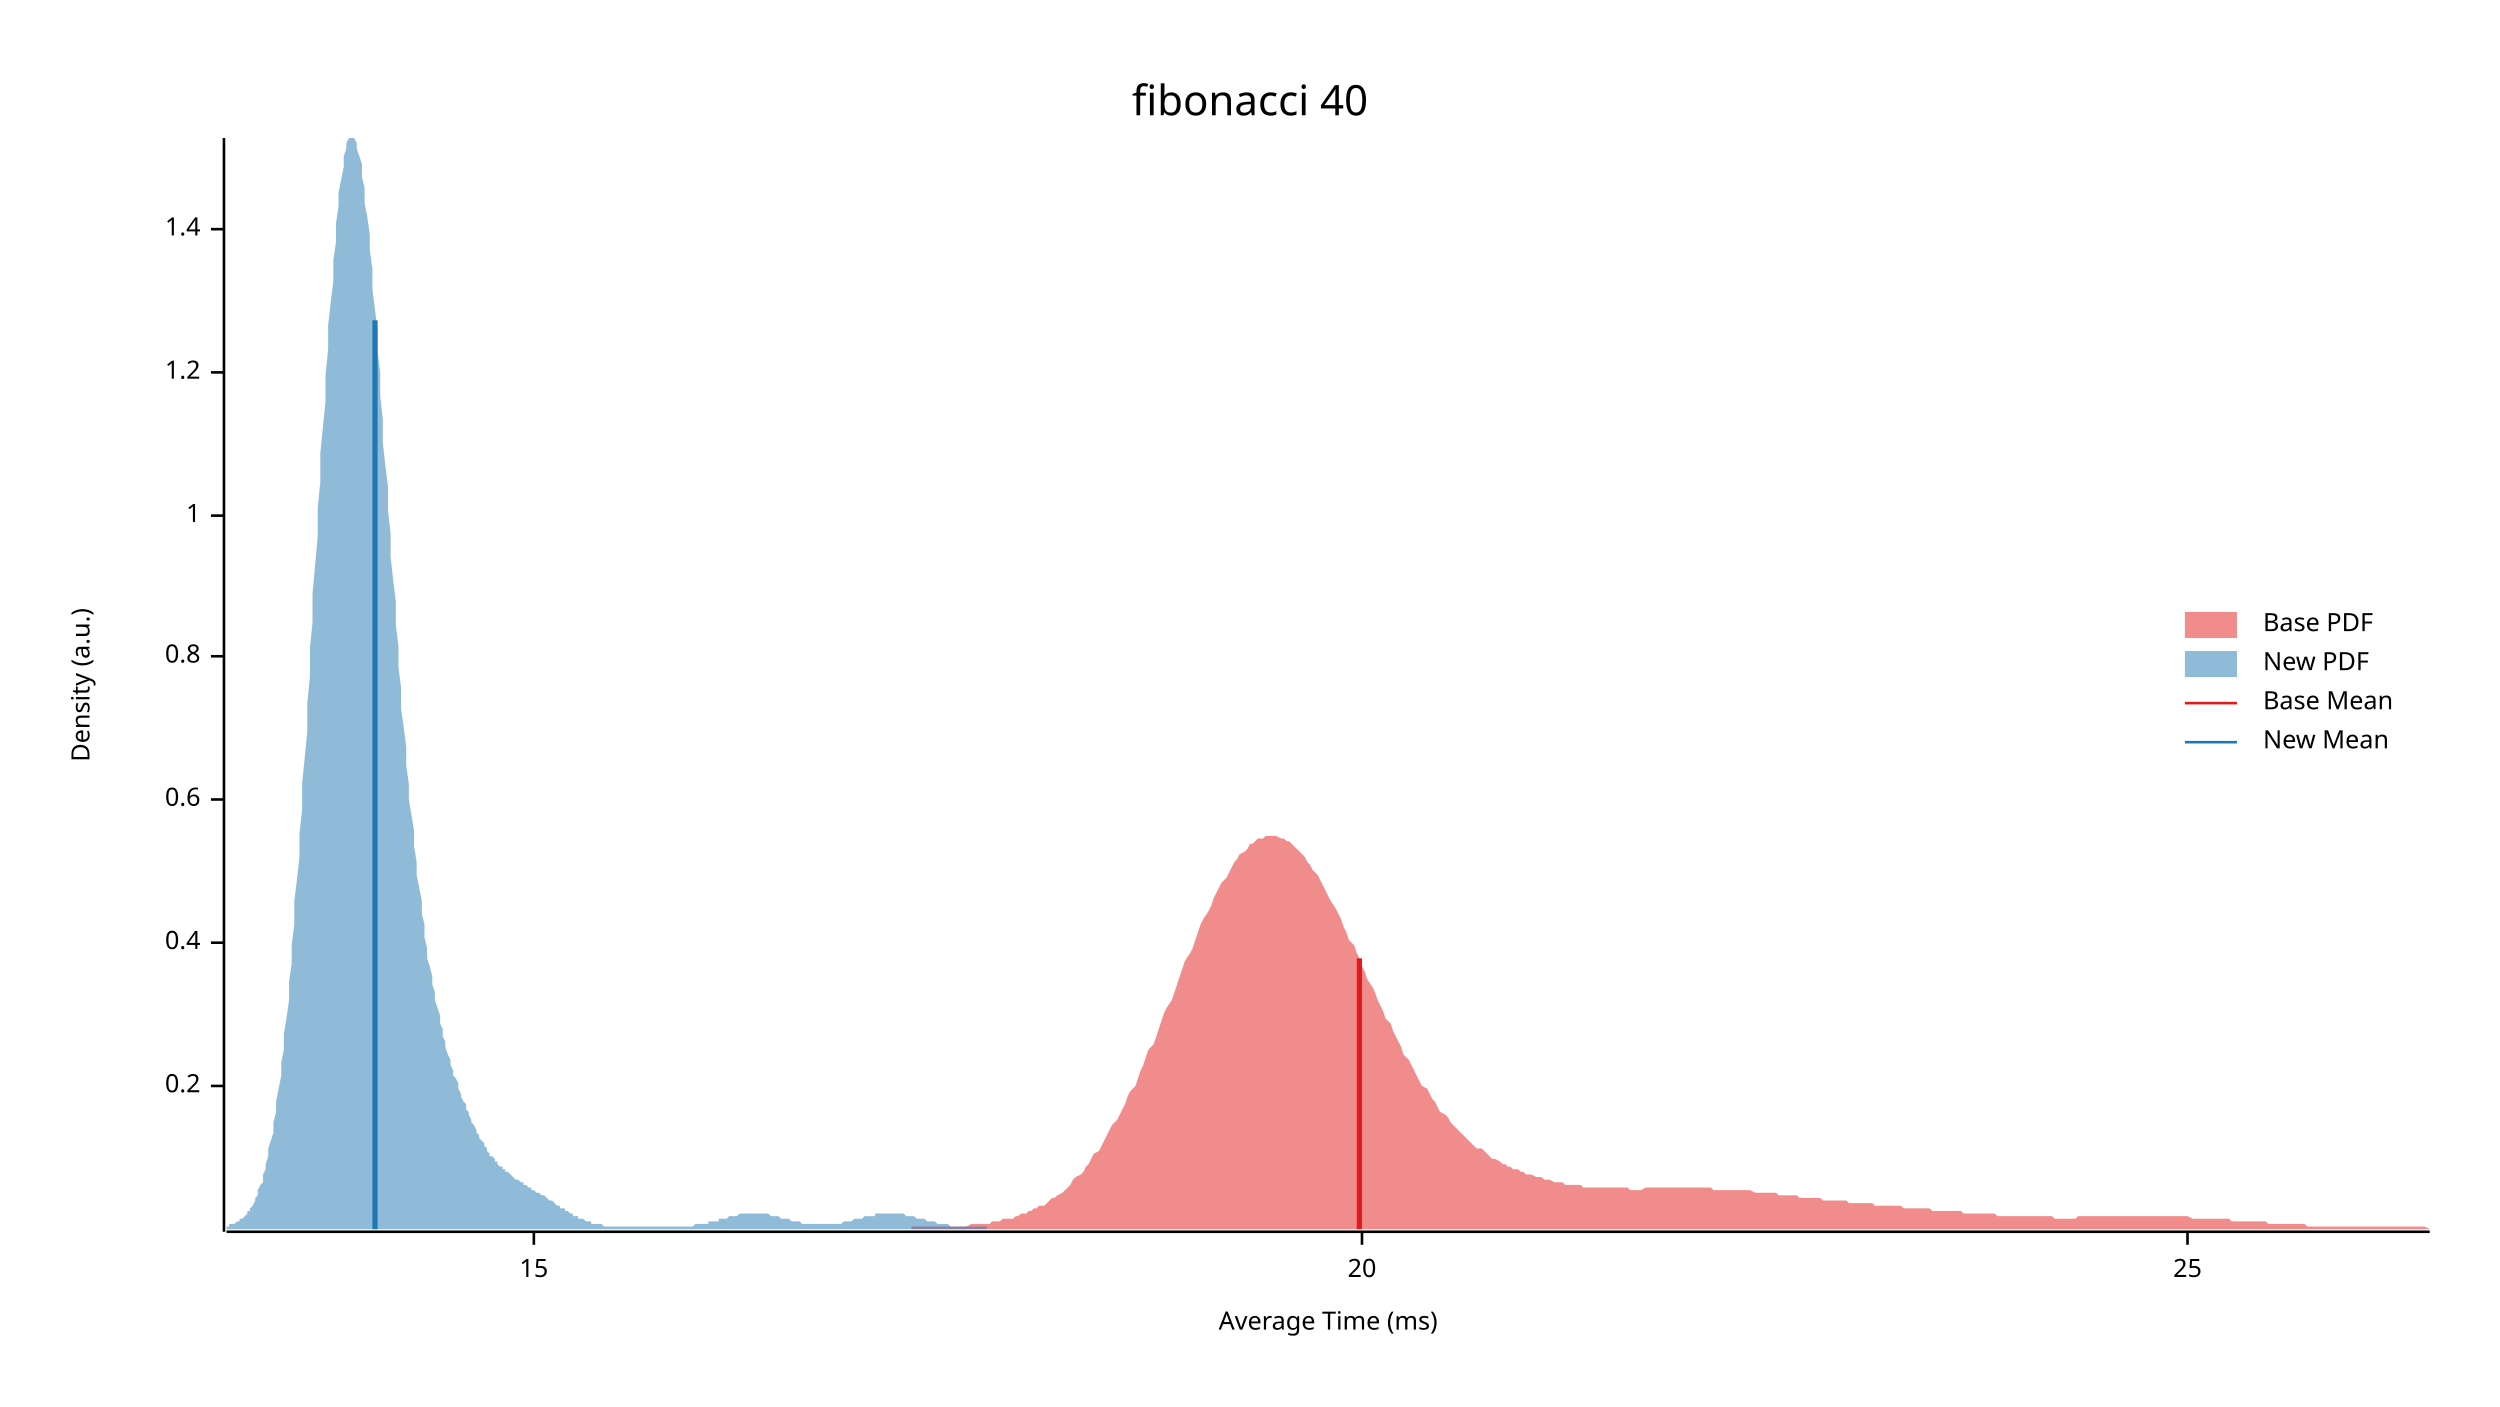
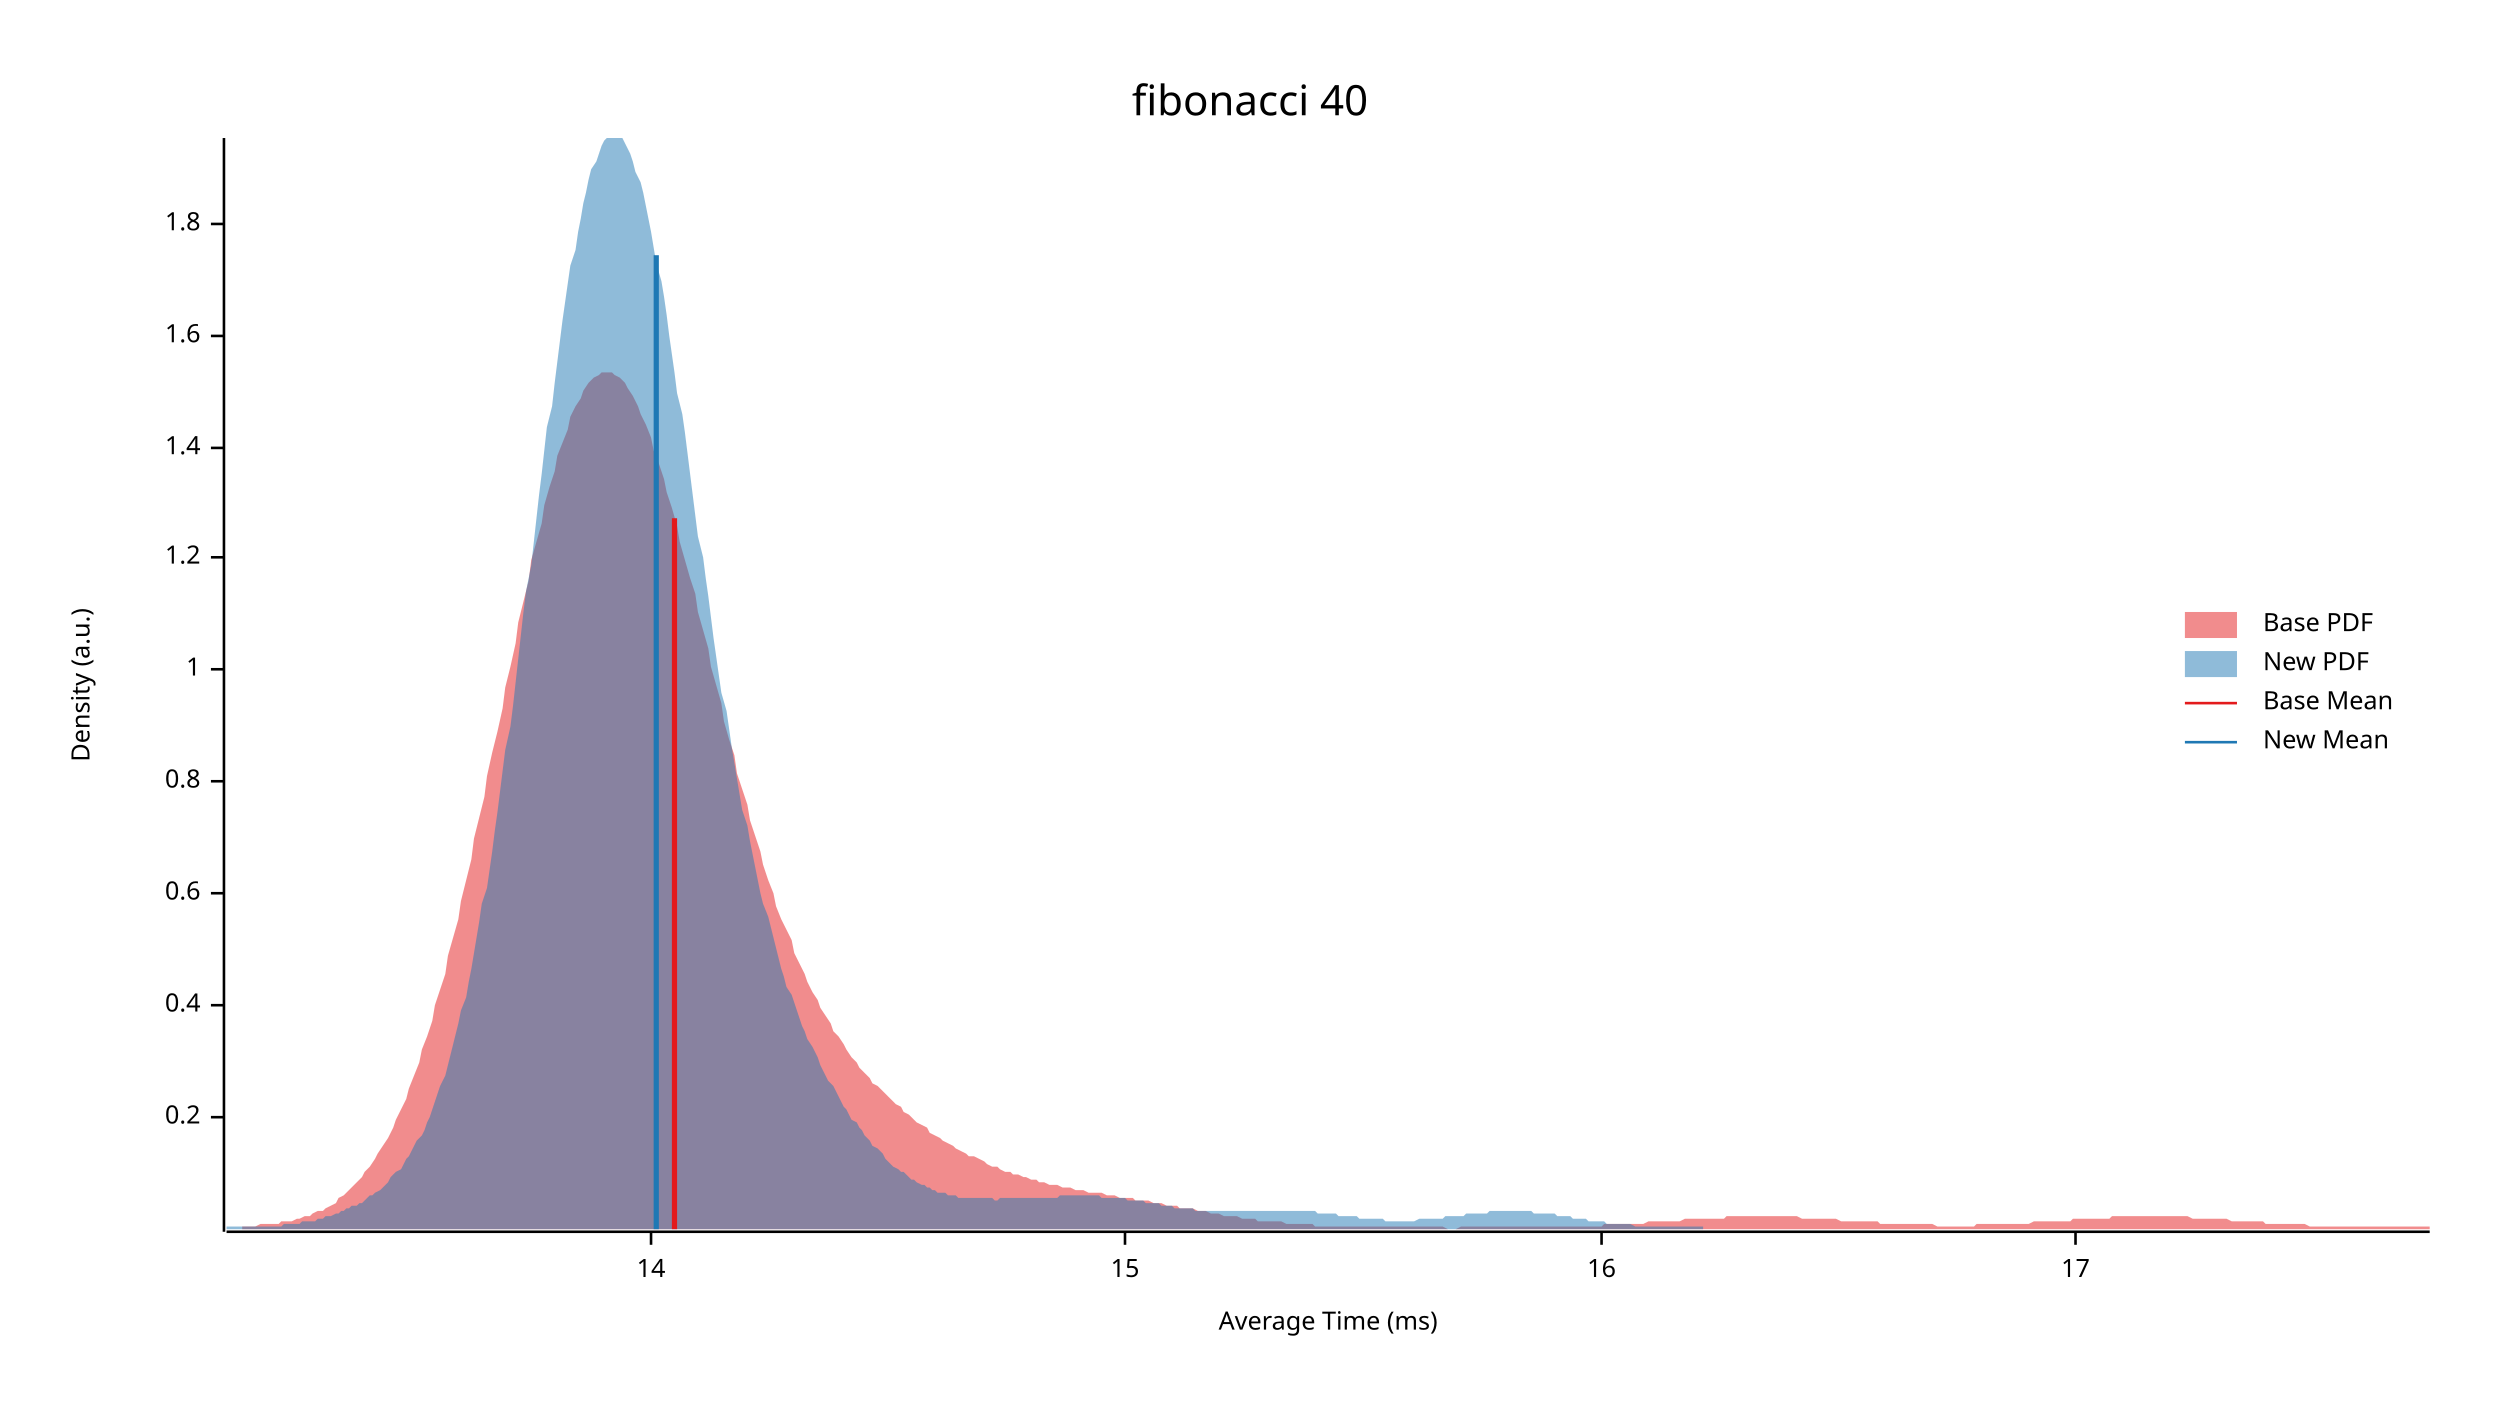
<svg xmlns="http://www.w3.org/2000/svg" width="960" height="540">
  <text x="480" y="32" dy="0.76em" text-anchor="middle" font-family="sans-serif" font-size="16.129" opacity="1" fill="#000000">
fibonacci 40
</text>
  <text x="27" y="263" dy="0.76em" text-anchor="middle" font-family="sans-serif" font-size="9.677" opacity="1" fill="#000000" transform="rotate(270, 27, 263)">
Density (a.u.)
</text>
  <text x="510" y="513" dy="-0.5ex" text-anchor="middle" font-family="sans-serif" font-size="9.677" opacity="1" fill="#000000">
Average Time (ms)
</text>
  <polyline fill="none" opacity="1" stroke="#000000" stroke-width="1" points="86,53 86,473 " />
-   <text x="77" y="417" dy="0.5ex" text-anchor="end" font-family="sans-serif" font-size="9.677" opacity="1" fill="#000000">
+   <text x="77" y="429" dy="0.5ex" text-anchor="end" font-family="sans-serif" font-size="9.677" opacity="1" fill="#000000">
0.2
</text>
-   <polyline fill="none" opacity="1" stroke="#000000" stroke-width="1" points="81,417 86,417 " />
-   <text x="77" y="362" dy="0.5ex" text-anchor="end" font-family="sans-serif" font-size="9.677" opacity="1" fill="#000000">
+   <polyline fill="none" opacity="1" stroke="#000000" stroke-width="1" points="81,429 86,429 " />
+   <text x="77" y="386" dy="0.5ex" text-anchor="end" font-family="sans-serif" font-size="9.677" opacity="1" fill="#000000">
0.4
</text>
-   <polyline fill="none" opacity="1" stroke="#000000" stroke-width="1" points="81,362 86,362 " />
-   <text x="77" y="307" dy="0.5ex" text-anchor="end" font-family="sans-serif" font-size="9.677" opacity="1" fill="#000000">
+   <polyline fill="none" opacity="1" stroke="#000000" stroke-width="1" points="81,386 86,386 " />
+   <text x="77" y="343" dy="0.5ex" text-anchor="end" font-family="sans-serif" font-size="9.677" opacity="1" fill="#000000">
0.6
</text>
-   <polyline fill="none" opacity="1" stroke="#000000" stroke-width="1" points="81,307 86,307 " />
-   <text x="77" y="252" dy="0.5ex" text-anchor="end" font-family="sans-serif" font-size="9.677" opacity="1" fill="#000000">
+   <polyline fill="none" opacity="1" stroke="#000000" stroke-width="1" points="81,343 86,343 " />
+   <text x="77" y="300" dy="0.5ex" text-anchor="end" font-family="sans-serif" font-size="9.677" opacity="1" fill="#000000">
0.8
</text>
-   <polyline fill="none" opacity="1" stroke="#000000" stroke-width="1" points="81,252 86,252 " />
-   <text x="77" y="198" dy="0.5ex" text-anchor="end" font-family="sans-serif" font-size="9.677" opacity="1" fill="#000000">
+   <polyline fill="none" opacity="1" stroke="#000000" stroke-width="1" points="81,300 86,300 " />
+   <text x="77" y="257" dy="0.5ex" text-anchor="end" font-family="sans-serif" font-size="9.677" opacity="1" fill="#000000">
1
</text>
-   <polyline fill="none" opacity="1" stroke="#000000" stroke-width="1" points="81,198 86,198 " />
-   <text x="77" y="143" dy="0.5ex" text-anchor="end" font-family="sans-serif" font-size="9.677" opacity="1" fill="#000000">
+   <polyline fill="none" opacity="1" stroke="#000000" stroke-width="1" points="81,257 86,257 " />
+   <text x="77" y="214" dy="0.5ex" text-anchor="end" font-family="sans-serif" font-size="9.677" opacity="1" fill="#000000">
1.2
</text>
-   <polyline fill="none" opacity="1" stroke="#000000" stroke-width="1" points="81,143 86,143 " />
-   <text x="77" y="88" dy="0.5ex" text-anchor="end" font-family="sans-serif" font-size="9.677" opacity="1" fill="#000000">
+   <polyline fill="none" opacity="1" stroke="#000000" stroke-width="1" points="81,214 86,214 " />
+   <text x="77" y="172" dy="0.5ex" text-anchor="end" font-family="sans-serif" font-size="9.677" opacity="1" fill="#000000">
1.4
</text>
-   <polyline fill="none" opacity="1" stroke="#000000" stroke-width="1" points="81,88 86,88 " />
+   <polyline fill="none" opacity="1" stroke="#000000" stroke-width="1" points="81,172 86,172 " />
+   <text x="77" y="129" dy="0.5ex" text-anchor="end" font-family="sans-serif" font-size="9.677" opacity="1" fill="#000000">
+ 1.6
+ </text>
+   <polyline fill="none" opacity="1" stroke="#000000" stroke-width="1" points="81,129 86,129 " />
+   <text x="77" y="86" dy="0.5ex" text-anchor="end" font-family="sans-serif" font-size="9.677" opacity="1" fill="#000000">
+ 1.8
+ </text>
+   <polyline fill="none" opacity="1" stroke="#000000" stroke-width="1" points="81,86 86,86 " />
  <polyline fill="none" opacity="1" stroke="#000000" stroke-width="1" points="87,473 933,473 " />
-   <text x="205" y="483" dy="0.76em" text-anchor="middle" font-family="sans-serif" font-size="9.677" opacity="1" fill="#000000">
+   <text x="250" y="483" dy="0.76em" text-anchor="middle" font-family="sans-serif" font-size="9.677" opacity="1" fill="#000000">
+ 14
+ </text>
+   <polyline fill="none" opacity="1" stroke="#000000" stroke-width="1" points="250,473 250,478 " />
+   <text x="432" y="483" dy="0.76em" text-anchor="middle" font-family="sans-serif" font-size="9.677" opacity="1" fill="#000000">
15
</text>
-   <polyline fill="none" opacity="1" stroke="#000000" stroke-width="1" points="205,473 205,478 " />
-   <text x="523" y="483" dy="0.76em" text-anchor="middle" font-family="sans-serif" font-size="9.677" opacity="1" fill="#000000">
- 20
+   <polyline fill="none" opacity="1" stroke="#000000" stroke-width="1" points="432,473 432,478 " />
+   <text x="615" y="483" dy="0.76em" text-anchor="middle" font-family="sans-serif" font-size="9.677" opacity="1" fill="#000000">
+ 16
</text>
-   <polyline fill="none" opacity="1" stroke="#000000" stroke-width="1" points="523,473 523,478 " />
-   <text x="840" y="483" dy="0.76em" text-anchor="middle" font-family="sans-serif" font-size="9.677" opacity="1" fill="#000000">
- 25
+   <polyline fill="none" opacity="1" stroke="#000000" stroke-width="1" points="615,473 615,478 " />
+   <text x="797" y="483" dy="0.76em" text-anchor="middle" font-family="sans-serif" font-size="9.677" opacity="1" fill="#000000">
+ 17
</text>
-   <polyline fill="none" opacity="1" stroke="#000000" stroke-width="1" points="840,473 840,478 " />
-   <polygon opacity="0.5" fill="#E31A1C" points="350,471 352,471 353,471 354,471 355,471 356,471 357,471 359,471 360,471 361,471 362,471 363,471 364,471 366,471 367,471 368,471 369,471 370,471 371,471 373,470 374,470 375,470 376,470 377,470 378,470 380,470 381,469 382,469 383,469 384,469 385,468 387,468 388,468 389,468 390,467 391,467 392,466 394,466 395,465 396,465 397,464 398,464 399,463 401,463 402,462 403,461 404,460 405,460 406,459 408,458 409,457 410,456 411,455 412,453 413,452 415,451 416,450 417,448 418,447 419,445 420,443 422,442 423,440 424,438 425,436 426,434 427,432 429,430 430,428 431,426 432,424 433,421 434,419 436,417 437,414 438,411 439,409 440,406 441,403 443,401 444,398 445,395 446,392 447,389 448,387 450,384 451,381 452,378 453,375 454,372 455,369 457,366 458,364 459,361 460,358 461,355 462,353 464,350 465,348 466,345 467,343 468,341 469,339 471,337 472,335 473,333 474,331 475,330 476,328 478,327 479,326 480,324 481,324 482,323 483,322 485,322 486,321 487,321 488,321 489,321 490,321 492,322 493,322 494,323 495,323 496,324 497,325 499,327 500,328 501,329 502,331 503,332 504,334 506,336 507,338 508,340 509,342 510,344 511,346 513,349 514,351 515,353 516,356 517,358 518,361 520,363 521,366 522,368 523,371 524,373 525,376 527,379 528,381 529,384 530,386 531,388 532,391 534,393 535,396 536,398 537,400 538,402 539,405 541,407 542,409 543,411 544,413 545,415 546,417 548,418 549,420 550,422 551,423 552,425 553,427 555,428 556,429 557,431 558,432 559,433 560,434 562,436 563,437 564,438 565,439 566,440 567,441 569,441 570,442 571,443 572,444 573,445 574,445 576,446 577,447 578,447 579,448 580,448 581,449 583,449 584,450 585,450 586,451 587,451 588,451 590,452 591,452 592,452 593,453 594,453 595,453 597,454 598,454 599,454 600,454 601,455 602,455 604,455 605,455 606,455 607,455 608,456 609,456 611,456 612,456 613,456 614,456 615,456 616,456 618,456 619,456 620,456 621,456 622,456 623,456 625,456 626,457 627,457 628,457 629,457 630,457 632,456 633,456 634,456 635,456 636,456 637,456 639,456 640,456 641,456 642,456 643,456 644,456 646,456 647,456 648,456 649,456 650,456 651,456 653,456 654,456 655,456 656,456 657,456 658,457 660,457 661,457 662,457 663,457 664,457 665,457 667,457 668,457 669,457 670,457 671,457 672,457 674,458 675,458 676,458 677,458 678,458 679,458 681,458 682,458 683,459 684,459 685,459 686,459 688,459 689,459 690,459 691,460 692,460 693,460 695,460 696,460 697,460 698,460 699,460 700,461 702,461 703,461 704,461 705,461 706,461 707,461 709,461 710,462 711,462 712,462 713,462 714,462 716,462 717,462 718,462 719,462 720,463 721,463 723,463 724,463 725,463 726,463 727,463 728,463 730,463 731,464 732,464 733,464 734,464 735,464 737,464 738,464 739,464 740,464 741,464 742,465 744,465 745,465 746,465 747,465 748,465 749,465 751,465 752,465 753,465 754,466 755,466 756,466 758,466 759,466 760,466 761,466 762,466 763,466 765,466 766,466 767,467 768,467 769,467 770,467 772,467 773,467 774,467 775,467 776,467 777,467 779,467 780,467 781,467 782,467 783,467 784,467 786,467 787,467 788,467 789,468 790,468 791,468 793,468 794,468 795,468 796,468 797,468 798,467 800,467 801,467 802,467 803,467 804,467 805,467 807,467 808,467 809,467 810,467 811,467 812,467 814,467 815,467 816,467 817,467 818,467 819,467 821,467 822,467 823,467 824,467 825,467 826,467 828,467 829,467 830,467 831,467 832,467 833,467 835,467 836,467 837,467 838,467 839,467 840,467 842,468 843,468 844,468 845,468 846,468 847,468 849,468 850,468 851,468 852,468 853,468 854,468 856,468 857,469 858,469 859,469 860,469 861,469 863,469 864,469 865,469 866,469 867,469 868,469 870,469 871,470 872,470 873,470 874,470 875,470 877,470 878,470 879,470 880,470 881,470 882,470 884,470 885,470 886,471 887,471 888,471 889,471 891,471 892,471 893,471 894,471 895,471 896,471 898,471 899,471 900,471 901,471 902,471 903,471 905,471 906,471 907,471 908,471 909,471 910,471 912,471 913,471 914,471 915,471 916,471 917,471 919,471 920,471 921,471 922,471 923,471 924,471 926,471 927,471 928,471 929,471 930,471 931,471 933,472 933,472 350,472 " />
-   <polygon opacity="0.5" fill="#1F78B4" points="87,471 87,471 88,471 88,470 89,470 89,470 90,470 91,469 91,469 92,469 92,468 93,468 94,467 94,467 95,466 95,465 96,465 96,464 97,463 98,461 98,460 99,459 99,457 100,455 101,454 101,451 102,449 102,447 103,444 103,441 104,438 105,435 105,431 106,427 106,423 107,418 108,413 108,408 109,403 109,397 110,391 111,384 111,377 112,370 112,363 113,355 113,346 114,338 115,329 115,320 116,311 116,301 117,291 118,281 118,270 119,260 119,249 120,239 120,228 121,217 122,206 122,195 123,185 123,174 124,164 125,154 125,144 126,134 126,125 127,116 128,108 128,100 129,93 129,86 130,79 130,74 131,69 132,64 132,60 133,57 133,55 134,53 135,53 135,53 136,53 136,53 137,55 137,57 138,60 139,63 139,68 140,72 140,78 141,83 142,90 142,96 143,103 143,111 144,119 145,127 145,135 146,143 146,152 147,161 147,170 148,179 149,187 149,196 150,205 150,214 151,223 152,231 152,240 153,248 153,256 154,264 154,272 155,279 156,287 156,294 157,301 157,307 158,313 159,319 159,325 160,331 160,336 161,341 162,346 162,351 163,355 163,360 164,364 164,368 165,371 166,375 166,378 167,381 167,384 168,387 169,390 169,393 170,395 170,398 171,400 171,402 172,405 173,407 173,409 174,411 174,413 175,414 176,416 176,418 177,420 177,421 178,423 179,424 179,426 180,427 180,428 181,430 181,431 182,432 183,434 183,435 184,436 184,437 185,438 186,439 186,440 187,441 187,442 188,443 188,444 189,444 190,445 190,446 191,446 191,447 192,448 193,448 193,449 194,449 194,450 195,450 196,451 196,451 197,452 197,452 198,453 198,453 199,453 200,454 200,454 201,454 201,455 202,455 203,456 203,456 204,456 204,457 205,457 205,457 206,458 207,458 207,458 208,459 208,459 209,459 210,460 210,460 211,461 211,461 212,461 213,462 213,462 214,463 214,463 215,463 215,464 216,464 217,464 217,465 218,465 218,465 219,466 220,466 220,467 221,467 221,467 222,467 222,468 223,468 224,468 224,468 225,469 225,469 226,469 227,469 227,470 228,470 228,470 229,470 230,470 230,470 231,470 231,470 232,471 232,471 233,471 234,471 234,471 235,471 235,471 236,471 237,471 237,471 238,471 238,471 239,471 239,471 240,471 241,471 241,471 242,471 242,471 243,471 244,471 244,471 245,471 245,471 246,471 246,471 247,471 248,471 248,471 249,471 249,471 250,471 251,471 251,471 252,471 252,471 253,471 254,471 254,471 255,471 255,471 256,471 256,471 257,471 258,471 258,471 259,471 259,471 260,471 261,471 261,471 262,471 262,471 263,471 263,471 264,471 265,471 265,471 266,471 266,471 267,470 268,470 268,470 269,470 269,470 270,470 271,470 271,470 272,470 272,469 273,469 273,469 274,469 275,469 275,469 276,469 276,468 277,468 278,468 278,468 279,468 279,468 280,467 280,467 281,467 282,467 282,467 283,467 283,467 284,466 285,466 285,466 286,466 286,466 287,466 288,466 288,466 289,466 289,466 290,466 290,466 291,466 292,466 292,466 293,466 293,466 294,466 295,466 295,466 296,467 296,467 297,467 297,467 298,467 299,467 299,467 300,468 300,468 301,468 302,468 302,468 303,468 303,468 304,469 305,469 305,469 306,469 306,469 307,469 307,469 308,470 309,470 309,470 310,470 310,470 311,470 312,470 312,470 313,470 313,470 314,470 314,470 315,470 316,470 316,470 317,470 317,470 318,470 319,470 319,470 320,470 320,470 321,470 322,470 322,470 323,470 323,470 324,469 324,469 325,469 326,469 326,469 327,469 327,469 328,468 329,468 329,468 330,468 330,468 331,468 331,468 332,467 333,467 333,467 334,467 334,467 335,467 336,467 336,466 337,466 337,466 338,466 339,466 339,466 340,466 340,466 341,466 341,466 342,466 343,466 343,466 344,466 344,466 345,466 346,466 346,466 347,466 347,466 348,467 348,467 349,467 350,467 350,467 351,467 351,467 352,468 353,468 353,468 354,468 354,468 355,468 356,469 356,469 357,469 357,469 358,469 358,469 359,469 360,470 360,470 361,470 361,470 362,470 363,470 363,470 364,470 364,470 365,471 365,471 366,471 367,471 367,471 368,471 368,471 369,471 370,471 370,471 371,471 371,471 372,471 372,471 373,471 374,471 374,471 375,471 375,471 376,471 377,471 377,471 378,471 378,471 379,471 379,472 87,472 " />
-   <polyline fill="none" opacity="1" stroke="#E31A1C" stroke-width="2" points="522,472 522,368 " />
-   <polyline fill="none" opacity="1" stroke="#1F78B4" stroke-width="2" points="144,472 144,123 " />
+   <polyline fill="none" opacity="1" stroke="#000000" stroke-width="1" points="797,473 797,478 " />
+   <polygon opacity="0.5" fill="#E31A1C" points="93,471 95,471 97,471 98,471 100,470 102,470 103,470 105,470 107,470 108,469 110,469 112,469 114,468 115,468 117,467 119,467 120,466 122,465 124,465 125,464 127,463 129,462 130,460 132,459 134,457 135,456 137,454 139,452 140,450 142,448 144,445 145,443 147,440 149,437 151,433 152,430 154,426 156,422 157,418 159,413 161,408 162,403 164,398 166,392 167,386 169,380 171,374 172,367 174,360 176,353 177,346 179,338 181,330 182,322 184,314 186,306 187,298 189,289 191,281 193,272 194,264 196,256 198,247 199,239 201,231 203,223 204,215 206,208 208,201 209,194 211,187 213,181 214,175 216,170 218,165 219,160 221,156 223,153 224,150 226,147 228,145 230,144 231,143 233,143 235,143 236,144 238,145 240,147 241,149 243,152 245,156 246,159 248,163 250,168 251,173 253,178 255,184 256,189 258,195 260,202 261,208 263,215 265,222 267,228 268,235 270,242 272,249 273,256 275,263 277,270 278,277 280,284 282,290 283,297 285,303 287,309 288,315 290,321 292,327 293,332 295,338 297,343 298,348 300,353 302,357 304,361 305,366 307,370 309,374 310,377 312,381 314,384 315,387 317,390 319,393 320,396 322,398 324,401 325,403 327,406 329,408 330,410 332,412 334,414 335,416 337,417 339,419 341,421 342,422 344,424 346,425 347,427 349,428 351,430 352,431 354,432 356,433 357,435 359,436 361,437 362,438 364,439 366,440 367,441 369,442 371,443 372,444 374,444 376,445 378,446 379,447 381,448 383,448 384,449 386,450 388,450 389,451 391,451 393,452 394,452 396,453 398,453 399,454 401,454 403,455 404,455 406,455 408,456 409,456 411,456 413,457 415,457 416,457 418,458 420,458 421,458 423,458 425,459 426,459 428,459 430,460 431,460 433,460 435,460 436,461 438,461 440,461 441,461 443,462 445,462 446,462 448,463 450,463 452,463 453,464 455,464 457,464 458,464 460,465 462,465 463,465 465,466 467,466 468,466 470,467 472,467 473,467 475,467 477,468 478,468 480,468 482,468 483,469 485,469 487,469 489,469 490,469 492,469 494,470 495,470 497,470 499,470 500,470 502,470 504,470 505,471 507,471 509,471 510,471 512,471 514,471 515,471 517,471 519,471 520,471 522,471 524,471 526,471 527,471 529,471 531,471 532,471 534,471 536,471 537,471 539,471 541,471 542,471 544,471 546,471 547,471 549,471 551,471 552,471 554,471 556,472 557,472 559,472 561,471 563,471 564,471 566,471 568,471 569,471 571,471 573,471 574,471 576,471 578,471 579,471 581,471 583,471 584,471 586,471 588,471 589,471 591,471 593,471 594,471 596,471 598,471 600,471 601,471 603,471 605,471 606,471 608,471 610,471 611,471 613,471 615,471 616,470 618,470 620,470 621,470 623,470 625,470 626,470 628,470 630,470 631,470 633,469 635,469 637,469 638,469 640,469 642,469 643,469 645,469 647,468 648,468 650,468 652,468 653,468 655,468 657,468 658,468 660,468 662,468 663,467 665,467 667,467 668,467 670,467 672,467 674,467 675,467 677,467 679,467 680,467 682,467 684,467 685,467 687,467 689,467 690,467 692,468 694,468 695,468 697,468 699,468 700,468 702,468 704,468 705,468 707,469 709,469 711,469 712,469 714,469 716,469 717,469 719,469 721,469 722,470 724,470 726,470 727,470 729,470 731,470 732,470 734,470 736,470 737,470 739,470 741,470 742,470 744,471 746,471 748,471 749,471 751,471 753,471 754,471 756,471 758,471 759,470 761,470 763,470 764,470 766,470 768,470 769,470 771,470 773,470 774,470 776,470 778,470 779,470 781,469 783,469 785,469 786,469 788,469 790,469 791,469 793,469 795,469 796,468 798,468 800,468 801,468 803,468 805,468 806,468 808,468 810,468 811,467 813,467 815,467 816,467 818,467 820,467 822,467 823,467 825,467 827,467 828,467 830,467 832,467 833,467 835,467 837,467 838,467 840,467 842,468 843,468 845,468 847,468 848,468 850,468 852,468 853,468 855,468 857,469 859,469 860,469 862,469 864,469 865,469 867,469 869,469 870,470 872,470 874,470 875,470 877,470 879,470 880,470 882,470 884,470 885,470 887,471 889,471 890,471 892,471 894,471 896,471 897,471 899,471 901,471 902,471 904,471 906,471 907,471 909,471 911,471 912,471 914,471 916,471 917,471 919,471 921,471 922,471 924,471 926,471 927,471 929,471 931,471 933,471 933,472 93,472 " />
+   <polygon opacity="0.5" fill="#1F78B4" points="87,471 88,471 89,471 90,471 91,471 92,471 93,471 94,471 96,471 97,471 98,471 99,471 100,471 101,471 102,471 104,471 105,471 106,471 107,471 108,471 109,470 110,470 112,470 113,470 114,470 115,470 116,469 117,469 118,469 119,469 121,469 122,468 123,468 124,468 125,467 126,467 127,467 129,466 130,466 131,465 132,465 133,464 134,464 135,463 137,463 138,462 139,462 140,461 141,460 142,459 143,459 144,458 146,457 147,456 148,455 149,454 150,452 151,451 152,450 154,449 155,447 156,445 157,444 158,442 159,440 160,438 162,436 163,434 164,431 165,429 166,426 167,423 168,420 169,417 171,413 172,409 173,405 174,401 175,397 176,393 177,388 179,383 180,377 181,372 182,366 183,360 184,354 185,347 187,341 188,334 189,327 190,319 191,312 192,304 193,296 194,288 196,279 197,271 198,262 199,253 200,244 201,235 202,227 204,217 205,208 206,199 207,190 208,182 209,173 210,164 212,156 213,147 214,139 215,131 216,123 217,116 218,109 219,102 221,96 222,89 223,84 224,78 225,74 226,69 227,65 229,62 230,59 231,56 232,54 233,53 234,53 235,53 237,53 238,53 239,53 240,55 241,57 242,59 243,62 244,66 246,70 247,74 248,79 249,84 250,89 251,95 252,101 254,108 255,114 256,121 257,129 258,136 259,143 260,151 262,159 263,166 264,174 265,182 266,190 267,198 268,206 270,214 271,222 272,229 273,237 274,245 275,252 276,259 277,266 279,273 280,280 281,287 282,293 283,299 284,305 285,311 287,317 288,323 289,328 290,333 291,338 292,343 293,347 295,352 296,356 297,360 298,364 299,368 300,372 301,375 302,379 304,382 305,385 306,388 307,391 308,394 309,396 310,399 312,402 313,404 314,406 315,409 316,411 317,413 318,415 320,417 321,419 322,421 323,423 324,425 325,426 326,428 327,430 329,431 330,433 331,434 332,436 333,437 334,438 335,440 337,441 338,442 339,443 340,445 341,446 342,447 343,448 345,449 346,450 347,450 348,451 349,452 350,453 351,453 352,454 354,455 355,455 356,456 357,456 358,457 359,457 360,458 362,458 363,458 364,459 365,459 366,459 367,459 368,460 370,460 371,460 372,460 373,460 374,460 375,460 376,460 377,460 379,460 380,460 381,460 382,461 383,461 384,460 385,460 387,460 388,460 389,460 390,460 391,460 392,460 393,460 395,460 396,460 397,460 398,460 399,460 400,460 401,460 402,460 404,460 405,460 406,460 407,459 408,459 409,459 410,459 412,459 413,459 414,459 415,459 416,459 417,459 418,459 420,459 421,459 422,459 423,460 424,460 425,460 426,460 427,460 429,460 430,460 431,460 432,460 433,461 434,461 435,461 437,461 438,461 439,461 440,462 441,462 442,462 443,462 445,462 446,463 447,463 448,463 449,463 450,463 451,464 453,464 454,464 455,464 456,464 457,464 458,464 459,465 460,465 462,465 463,465 464,465 465,465 466,465 467,465 468,465 470,465 471,465 472,465 473,465 474,465 475,465 476,465 478,465 479,465 480,465 481,465 482,465 483,465 484,465 485,465 487,465 488,465 489,465 490,465 491,465 492,465 493,465 495,465 496,465 497,465 498,465 499,465 500,465 501,465 503,465 504,465 505,465 506,466 507,466 508,466 509,466 510,466 512,466 513,466 514,467 515,467 516,467 517,467 518,467 520,467 521,467 522,468 523,468 524,468 525,468 526,468 528,468 529,468 530,468 531,468 532,469 533,469 534,469 535,469 537,469 538,469 539,469 540,469 541,469 542,469 543,469 545,468 546,468 547,468 548,468 549,468 550,468 551,468 553,468 554,468 555,467 556,467 557,467 558,467 559,467 560,467 562,467 563,466 564,466 565,466 566,466 567,466 568,466 570,466 571,466 572,465 573,465 574,465 575,465 576,465 578,465 579,465 580,465 581,465 582,465 583,465 584,465 585,465 587,465 588,465 589,466 590,466 591,466 592,466 593,466 595,466 596,466 597,466 598,467 599,467 600,467 601,467 603,467 604,468 605,468 606,468 607,468 608,468 609,468 610,469 612,469 613,469 614,469 615,469 616,469 617,470 618,470 620,470 621,470 622,470 623,470 624,470 625,470 626,470 628,471 629,471 630,471 631,471 632,471 633,471 634,471 636,471 637,471 638,471 639,471 640,471 641,471 642,471 643,471 645,471 646,471 647,471 648,471 649,471 650,471 651,471 653,471 654,471 654,472 87,472 " />
+   <polyline fill="none" opacity="1" stroke="#E31A1C" stroke-width="2" points="259,472 259,199 " />
+   <polyline fill="none" opacity="1" stroke="#1F78B4" stroke-width="2" points="252,472 252,98 " />
  <text x="869" y="235" dy="0.76em" text-anchor="start" font-family="sans-serif" font-size="9.677" opacity="1" fill="#000000">
Base PDF
</text>
  <text x="869" y="250" dy="0.76em" text-anchor="start" font-family="sans-serif" font-size="9.677" opacity="1" fill="#000000">
New PDF
</text>
  <text x="869" y="265" dy="0.76em" text-anchor="start" font-family="sans-serif" font-size="9.677" opacity="1" fill="#000000">
Base Mean
</text>
  <text x="869" y="280" dy="0.76em" text-anchor="start" font-family="sans-serif" font-size="9.677" opacity="1" fill="#000000">
New Mean
</text>
  <rect x="839" y="235" width="20" height="10" opacity="0.5" fill="#E31A1C" stroke="none" />
  <rect x="839" y="250" width="20" height="10" opacity="0.5" fill="#1F78B4" stroke="none" />
  <polyline fill="none" opacity="1" stroke="#E31A1C" stroke-width="1" points="839,270 859,270 " />
  <polyline fill="none" opacity="1" stroke="#1F78B4" stroke-width="1" points="839,285 859,285 " />
</svg>
